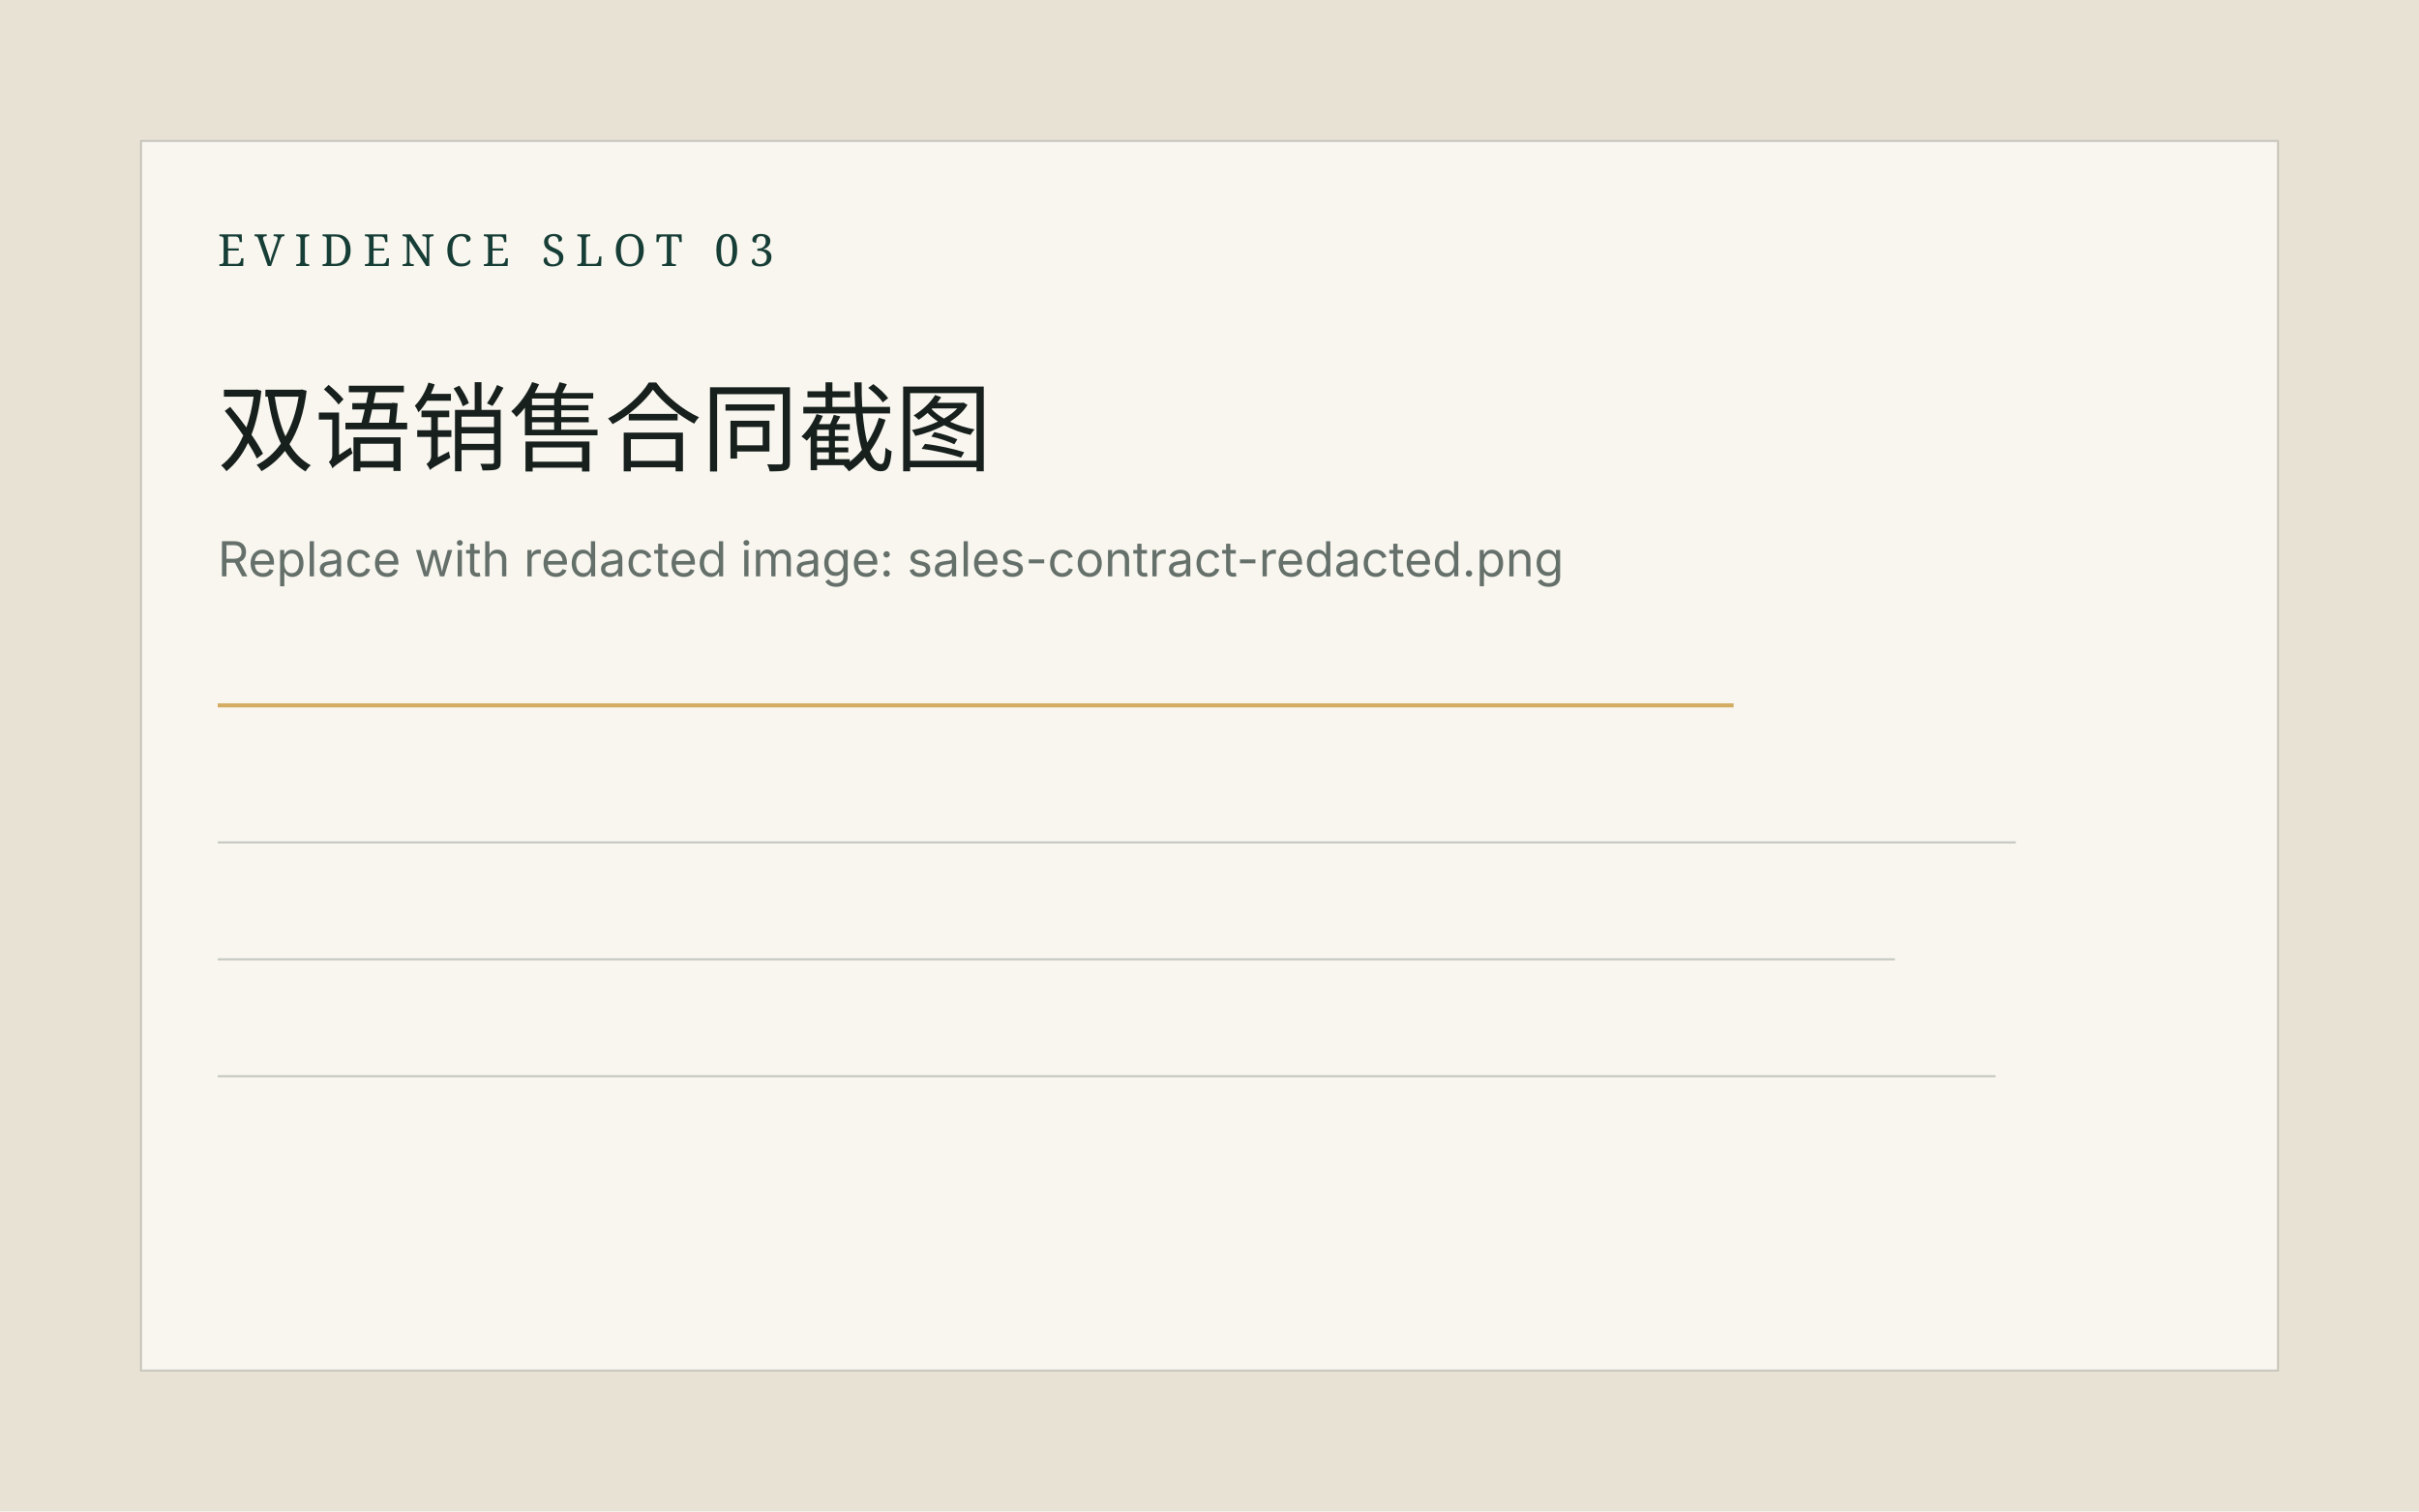
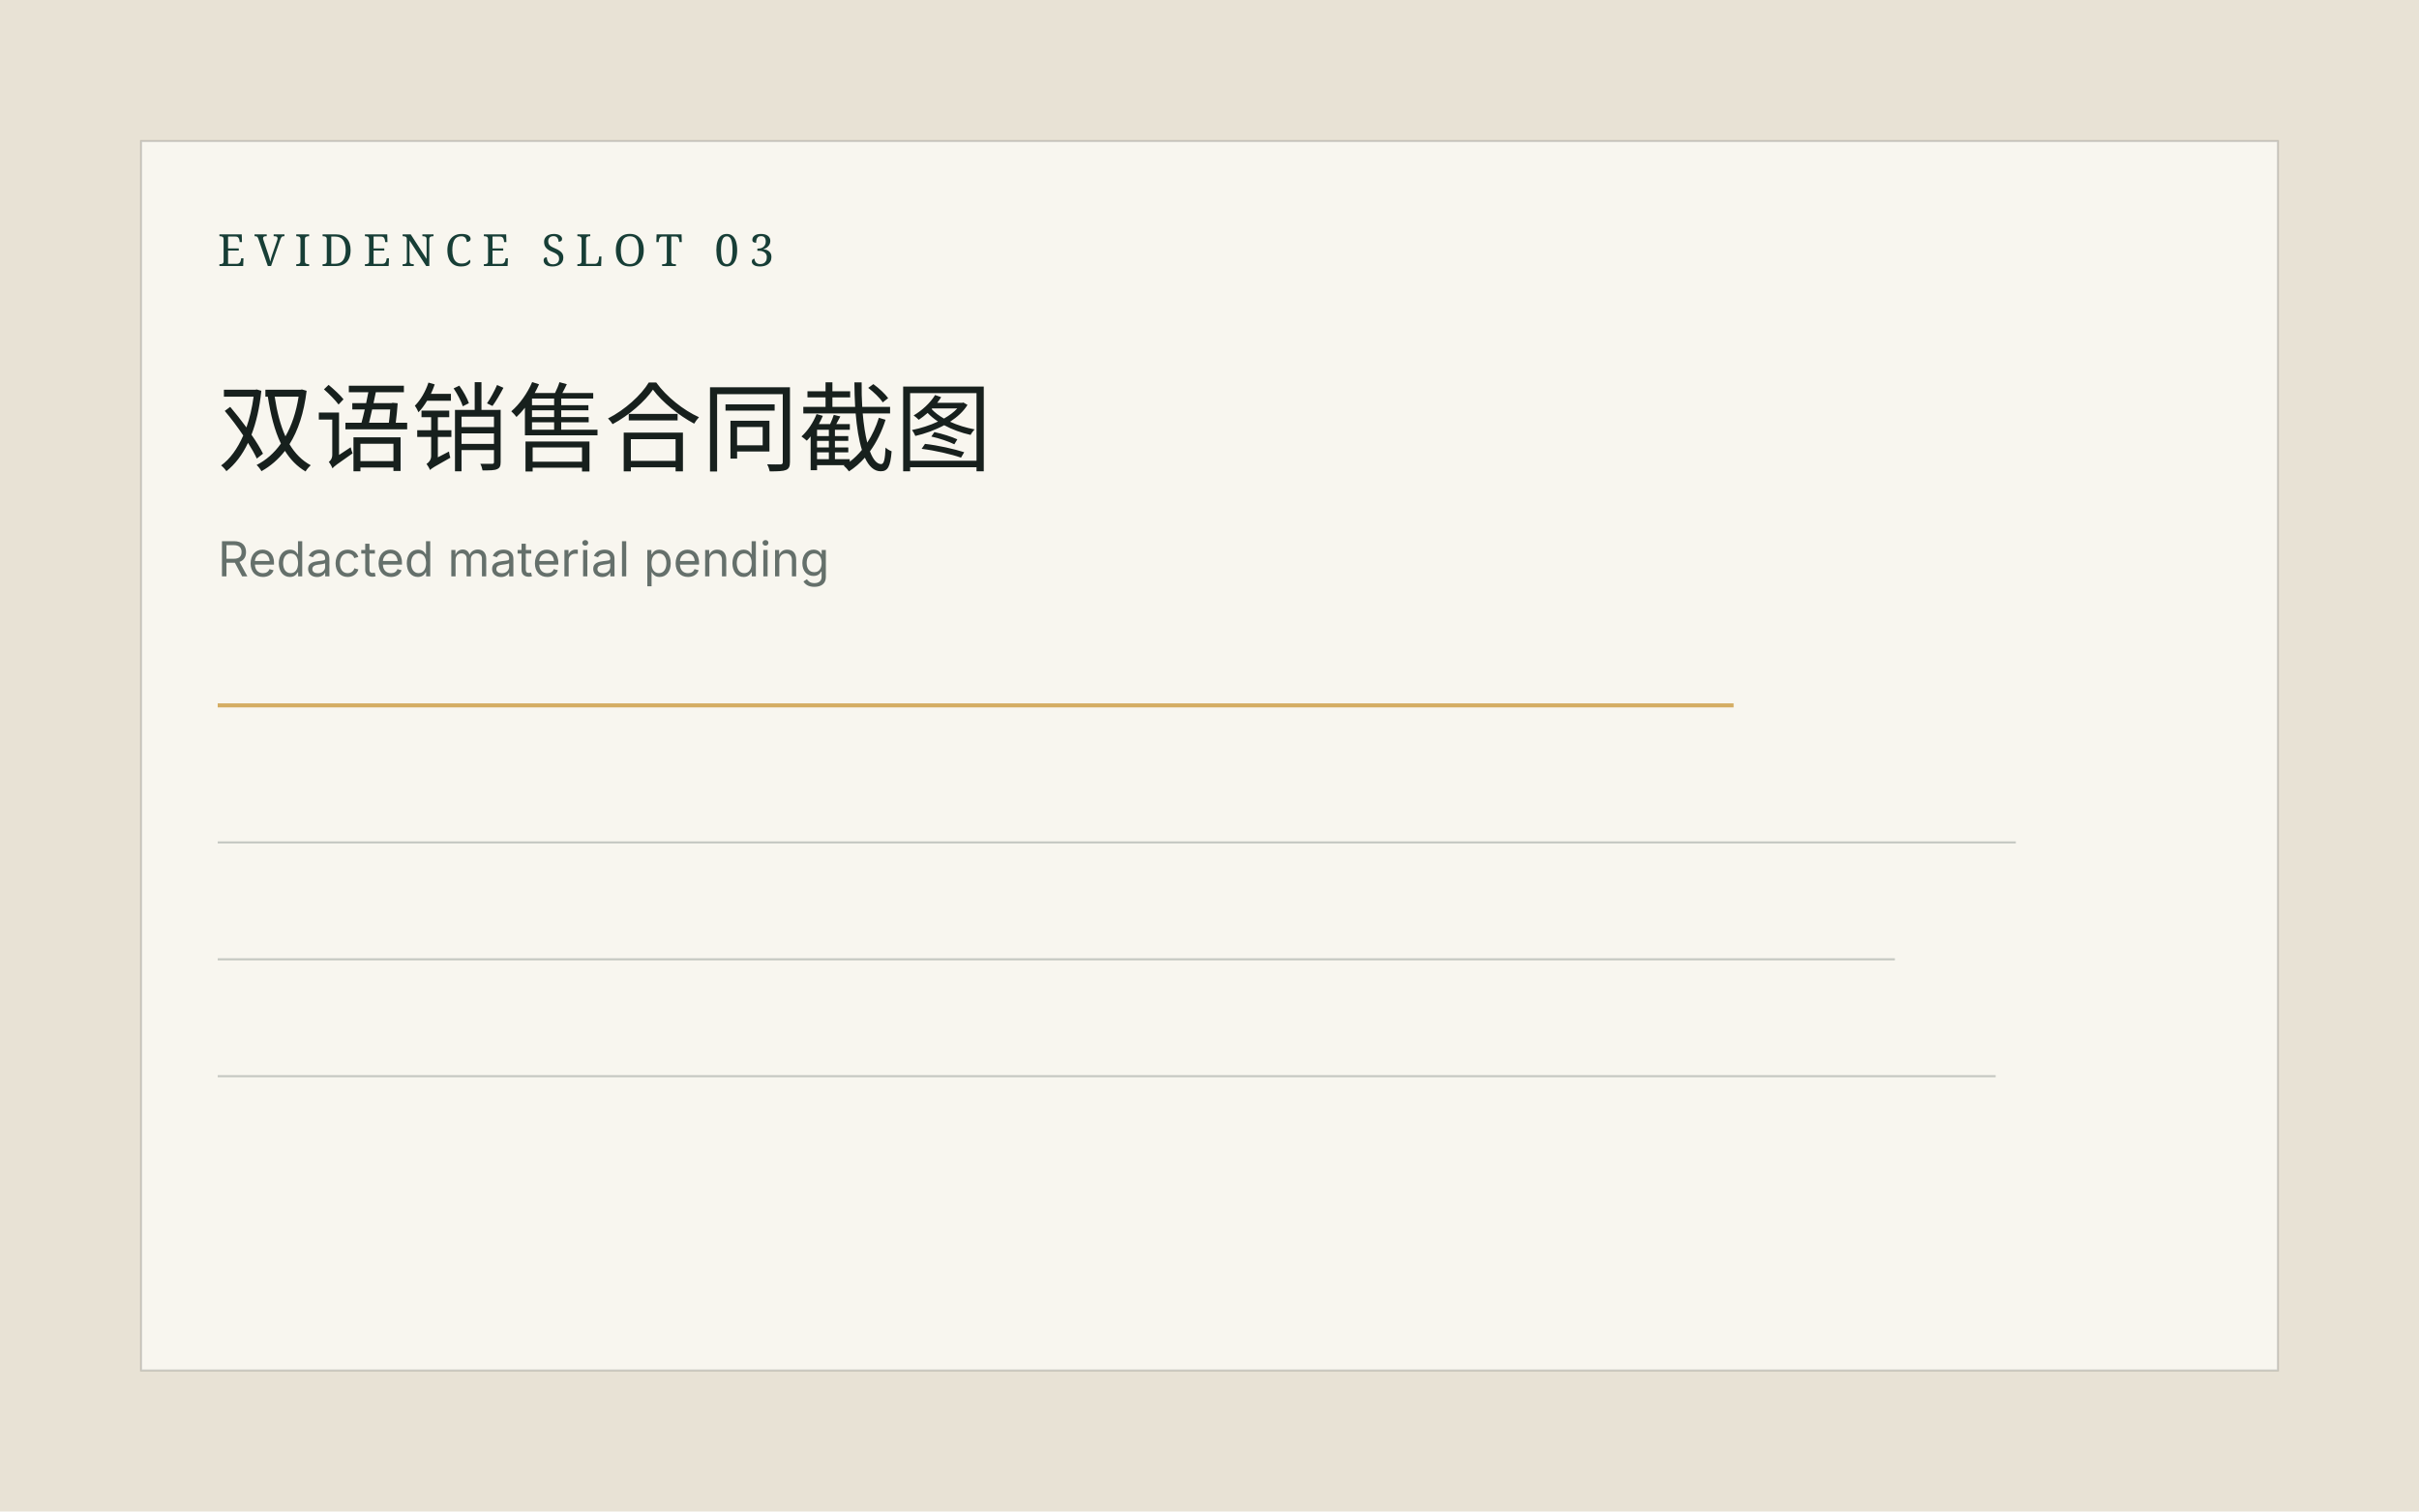
<svg xmlns="http://www.w3.org/2000/svg" width="1200" height="750" viewBox="0 0 1200 750" fill="none" role="img" aria-labelledby="title desc">
  <rect width="1200" height="750" fill="#e8e2d5" />
  <rect x="70" y="70" width="1060" height="610" fill="#f8f6ef" stroke="#17201d" stroke-opacity=".18" />
  <text x="108" y="132" fill="#173e36" font-family="Georgia, serif" font-size="22" letter-spacing="5">EVIDENCE SLOT 03</text>
  <text x="108" y="230" fill="#17201d" font-family="'Noto Serif SC','Songti SC',serif" font-size="48">双语销售合同截图</text>
-   <text x="108" y="286" fill="#65706b" font-family="Inter,'Microsoft YaHei',sans-serif" font-size="24">Replace with redacted image: sales-contract-redacted.png</text>
+   <text x="108" y="286" fill="#65706b" font-family="Inter,'Microsoft YaHei',sans-serif" font-size="24">Redacted material pending</text>
  <line x1="108" y1="350" x2="860" y2="350" stroke="#d4ad62" stroke-width="2" />
  <g stroke="#65706b" stroke-opacity=".35">
    <line x1="108" y1="418" x2="1000" y2="418" />
    <line x1="108" y1="476" x2="940" y2="476" />
    <line x1="108" y1="534" x2="990" y2="534" />
  </g>
</svg>
